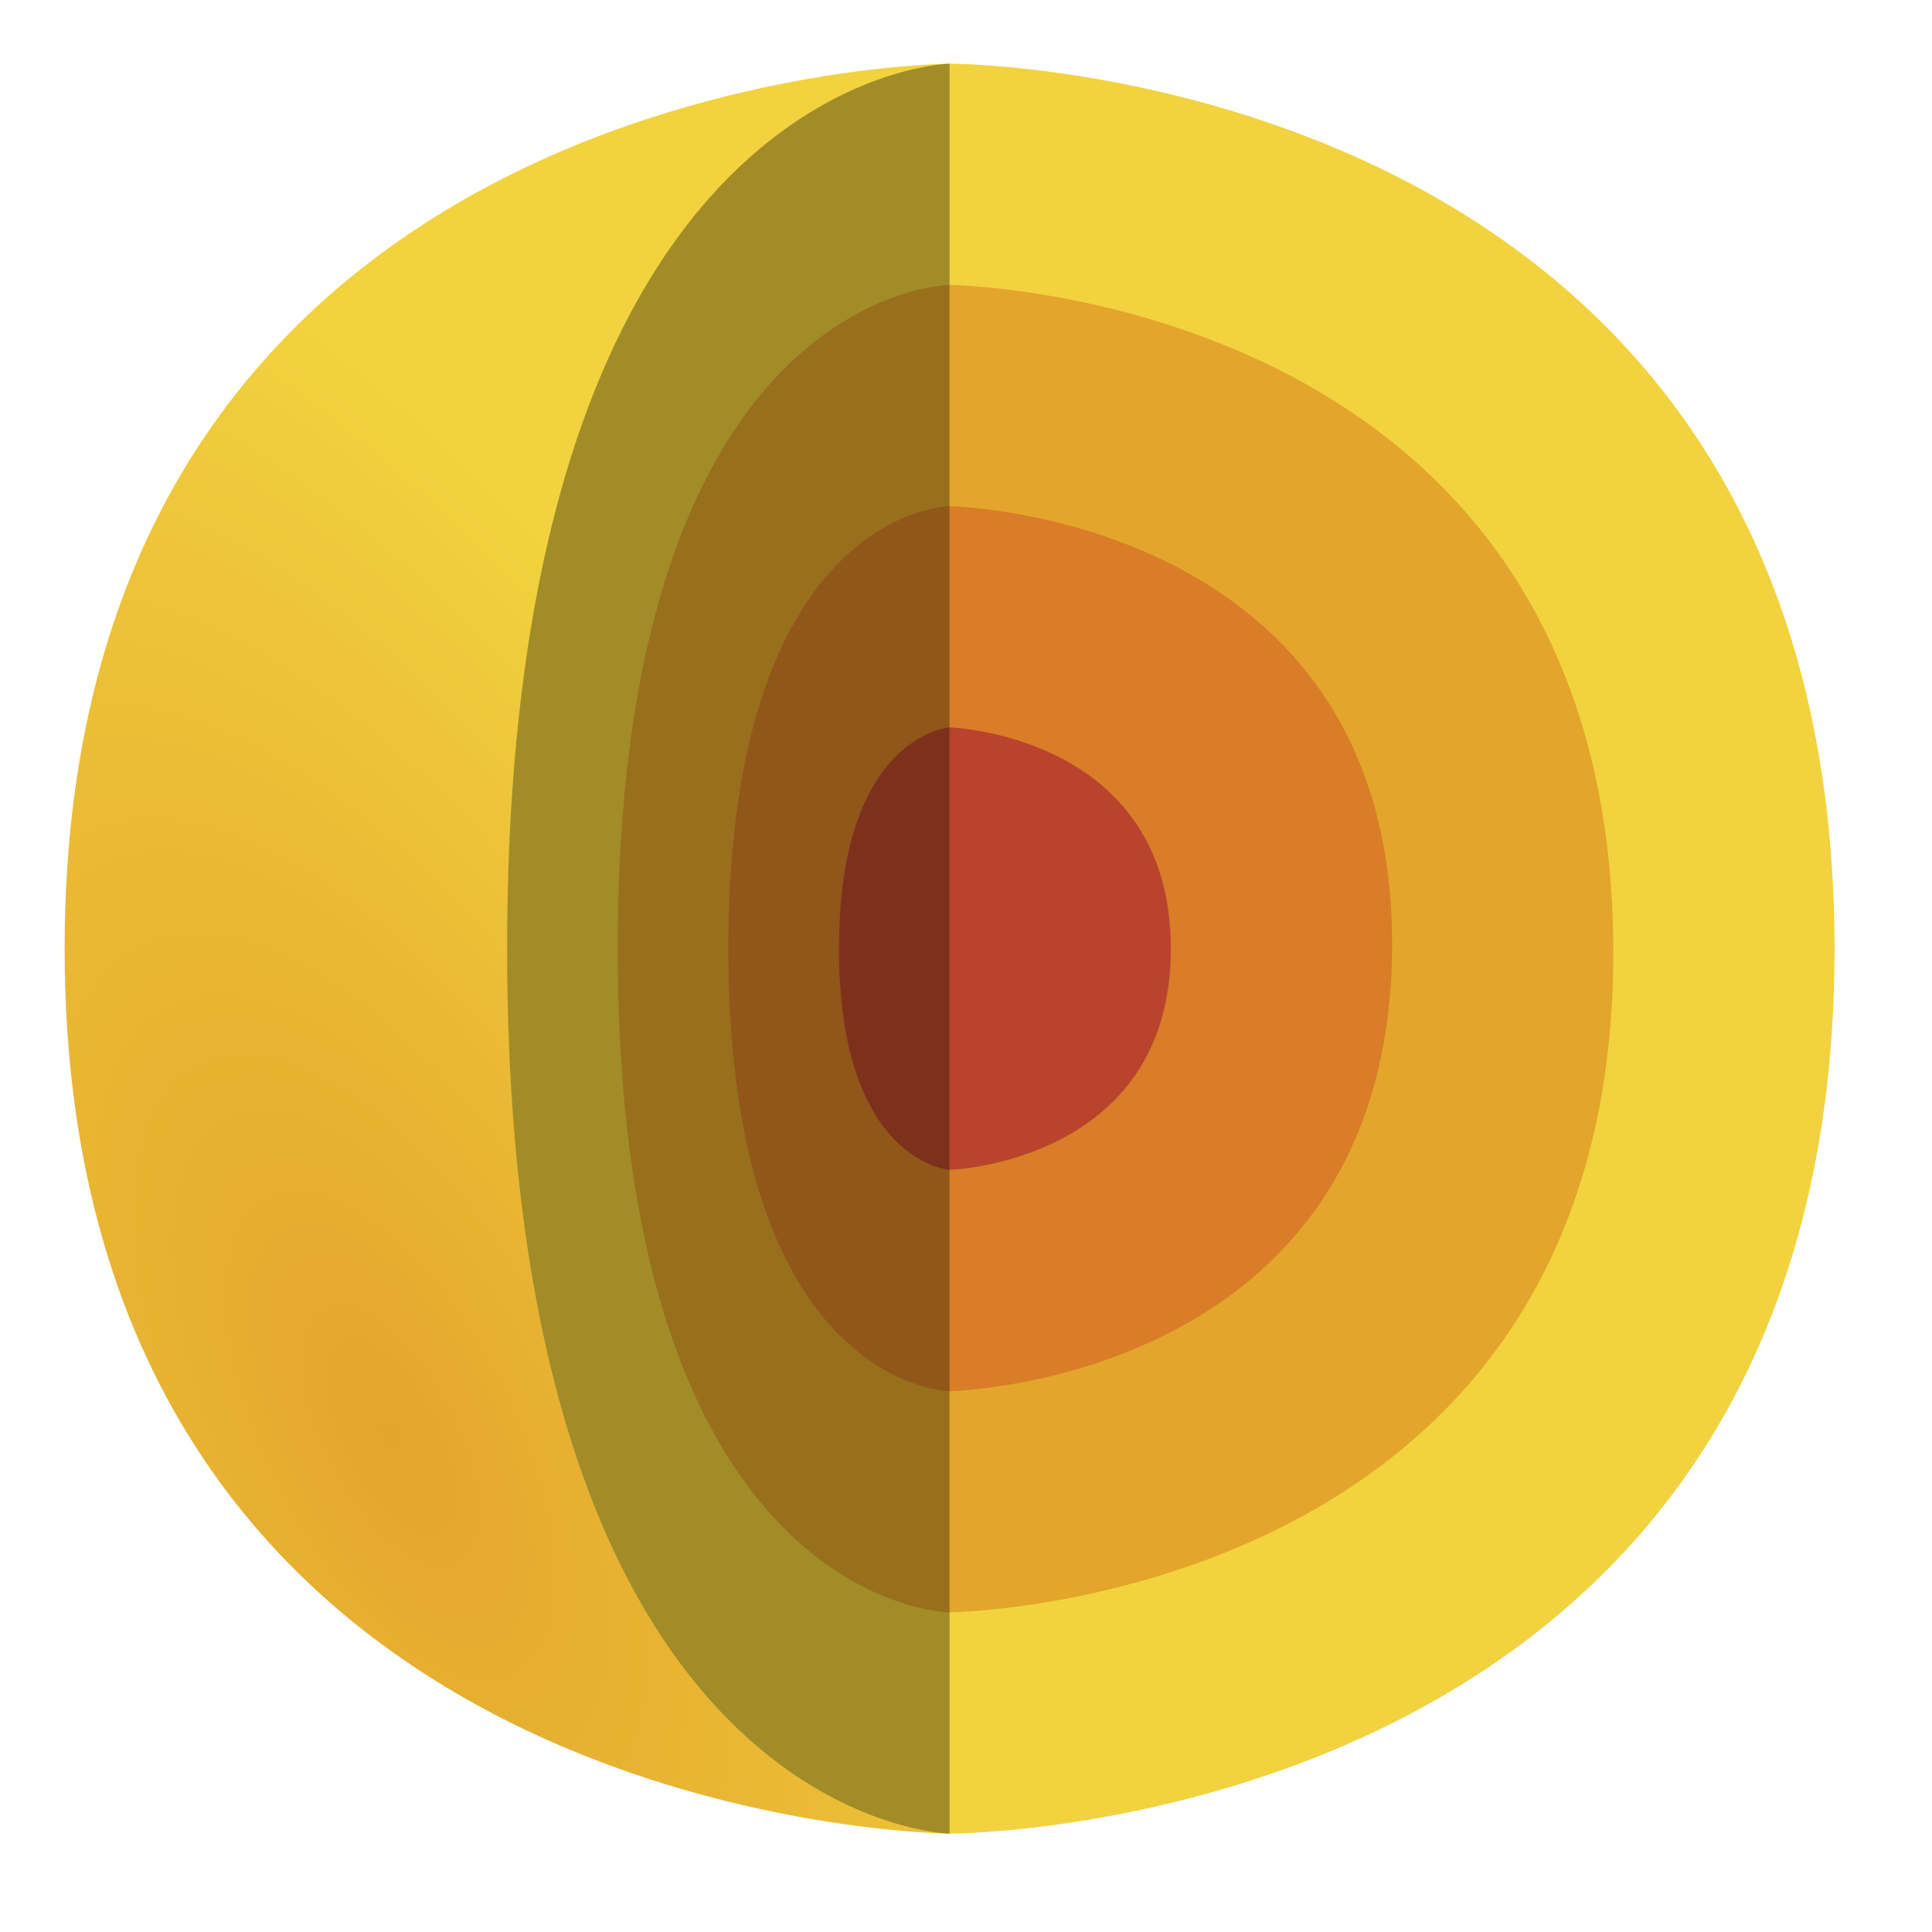
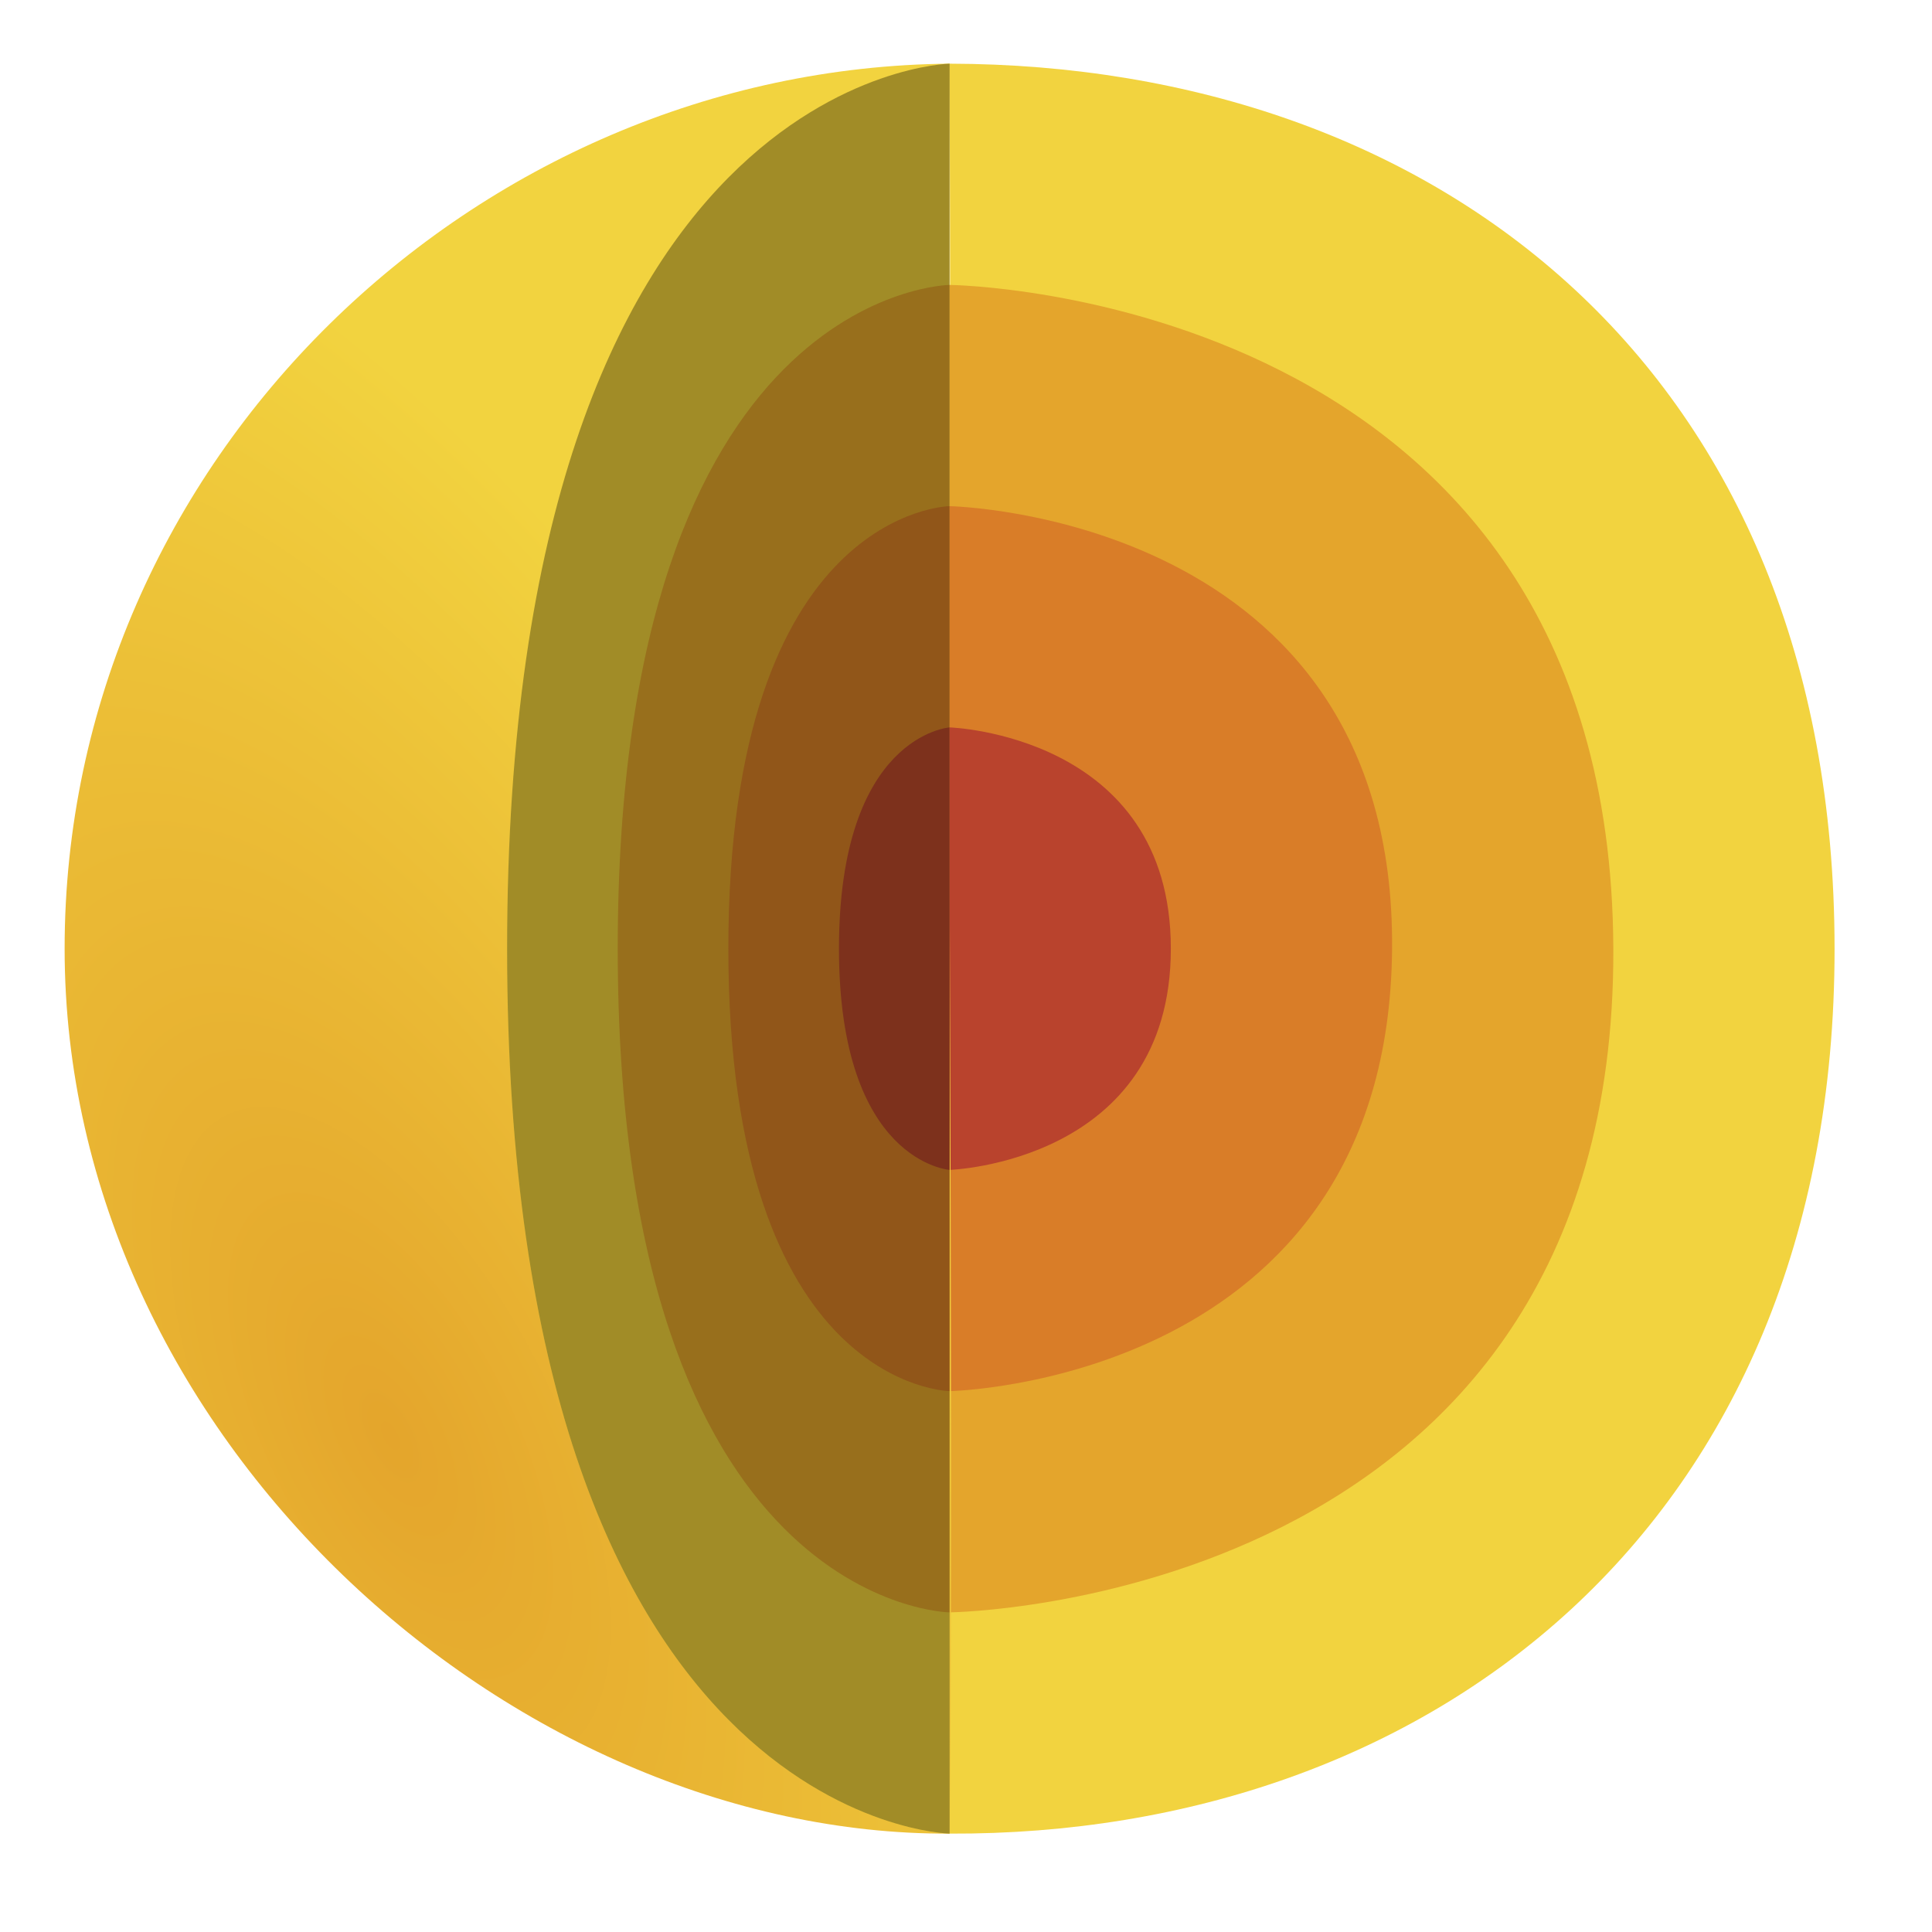
<svg xmlns="http://www.w3.org/2000/svg" xmlns:xlink="http://www.w3.org/1999/xlink" width="256" height="256" viewBox="6 5 67.733 67.733" version="1.1" id="svg1" xml:space="preserve">
  <defs id="defs1">
    <linearGradient id="linearGradient5">
      <stop style="stop-color:#e4a52c;stop-opacity:1;" offset="0" id="stop5" />
      <stop style="stop-color:#f2d33f;stop-opacity:1;" offset="1" id="stop6" />
    </linearGradient>
    <radialGradient xlink:href="#linearGradient5" id="radialGradient6" cx="74.17" cy="116.626" fx="74.17" fy="116.626" r="12" gradientTransform="matrix(1.316973,-0.6784554,1.492879,2.897877,-196.9508,-164.4193)" gradientUnits="userSpaceOnUse" />
  </defs>
  <g id="layer1" transform="translate(-66,-86)">
    <g id="g9" transform="matrix(1.292741,0,0,1.292741,-11.05527,-17.94329)">
-       <path style="fill:#f2d33f;fill-opacity:1;stroke:none;stroke-width:0.5;stroke-dasharray:none;stroke-dashoffset:0" d="m 90,86 c 0,0 23.994,-0.015 24,24 0.006,24.015 -24,24 -24,24 z" id="path1" />
+       <path style="fill:#f2d33f;fill-opacity:1;stroke:none;stroke-width:0.5;stroke-dasharray:none;stroke-dashoffset:0" d="m 90,86 c 13.192,0.03 23.994,8.28 24,24 0.006,15.72 -11.054,24.052 -24,24 0.03,-10.729 0.03,-37.846 0,-48 z" id="path1" />
      <path style="fill:#e4a52c;fill-opacity:1;stroke:none;stroke-width:0.5;stroke-dasharray:none;stroke-dashoffset:0;stroke-opacity:1" d="m 90,92 c 0,0 17.931,0.196 18,18 0.07,17.804 -18,18 -18,18 z" id="path2" />
      <path style="fill:#d97d28;fill-opacity:1;stroke:none;stroke-width:0.5;stroke-dasharray:none;stroke-dashoffset:0;stroke-opacity:1" d="m 90,98 c 0,0 12.092,0.225 12,12 -0.092,11.775 -12,12 -12,12 z" id="path3" />
      <path style="fill:#b9432d;fill-opacity:1;stroke:none;stroke-width:0.5;stroke-dasharray:none;stroke-dashoffset:0;stroke-opacity:1" d="m 90,104 v 12 c 0,0 6,-0.192 6,-6 0,-5.808 -6,-6 -6,-6 z" id="path4" />
-       <path style="fill:url(#radialGradient6);stroke:none;stroke-width:0.5;stroke-dasharray:none;stroke-dashoffset:0;stroke-opacity:1" d="m 90,86 v 48 c 0,0 -24,-0.151 -24,-24 0,-23.849 24,-24 24,-24 z" id="path5" />
+       <path style="fill:url(#radialGradient6);stroke:none;stroke-width:0.5;stroke-dasharray:none;stroke-dashoffset:0;stroke-opacity:1" d="m 90,86 c -0.113,11.55 0.134,37.353 0,48 -11.878,0.052 -24,-10.745 -24,-24 0,-13.255 11.136,-23.888 24,-24 z" id="path5" />
      <path style="font-variation-settings:normal;opacity:1;vector-effect:none;fill:#f2d33f;fill-opacity:0.991;stroke:none;stroke-width:0.5;stroke-linecap:butt;stroke-linejoin:miter;stroke-miterlimit:4;stroke-dasharray:none;stroke-dashoffset:0;stroke-opacity:1;-inkscape-stroke:none;stop-color:#000000;stop-opacity:1" d="m 90,86 v 48 c 0,0 -12,-0.242 -12,-24 0,-23.758 12,-24 12,-24 z" id="path6" />
      <path style="fill:#e4a52c;fill-opacity:1;stroke:none;stroke-width:0.5;stroke-dasharray:none;stroke-dashoffset:0;stroke-opacity:1" d="m 90,92 v 36 c 0,0 -9,-0.104 -9,-18 0,-17.896 9,-18 9,-18 z" id="path7" />
      <path style="fill:#d97d28;fill-opacity:1;stroke:none;stroke-width:0.5;stroke-dasharray:none;stroke-dashoffset:0;stroke-opacity:1" d="m 90,98 v 24 c 0,0 -6,-0.08 -6,-12 0,-11.92 6,-12 6,-12 z" id="path8" />
      <path style="fill:#b9432d;fill-opacity:1;stroke:none;stroke-width:0.5;stroke-dasharray:none;stroke-dashoffset:0;stroke-opacity:1" d="m 90,104 v 12 c 0,0 -3,-0.205 -3,-6 0,-5.795 3,-6 3,-6 z" id="path9" />
      <path style="font-variation-settings:normal;vector-effect:none;fill:#161302;fill-opacity:0.371;stroke:none;stroke-width:0.5;stroke-linecap:butt;stroke-linejoin:miter;stroke-miterlimit:4;stroke-dasharray:none;stroke-dashoffset:0;stroke-opacity:1;-inkscape-stroke:none;stop-color:#000000" d="m 90,86 v 48 c 0,0 -12,-0.242 -12,-24 0,-23.758 12,-24 12,-24 z" id="path6-8" />
    </g>
  </g>
</svg>
